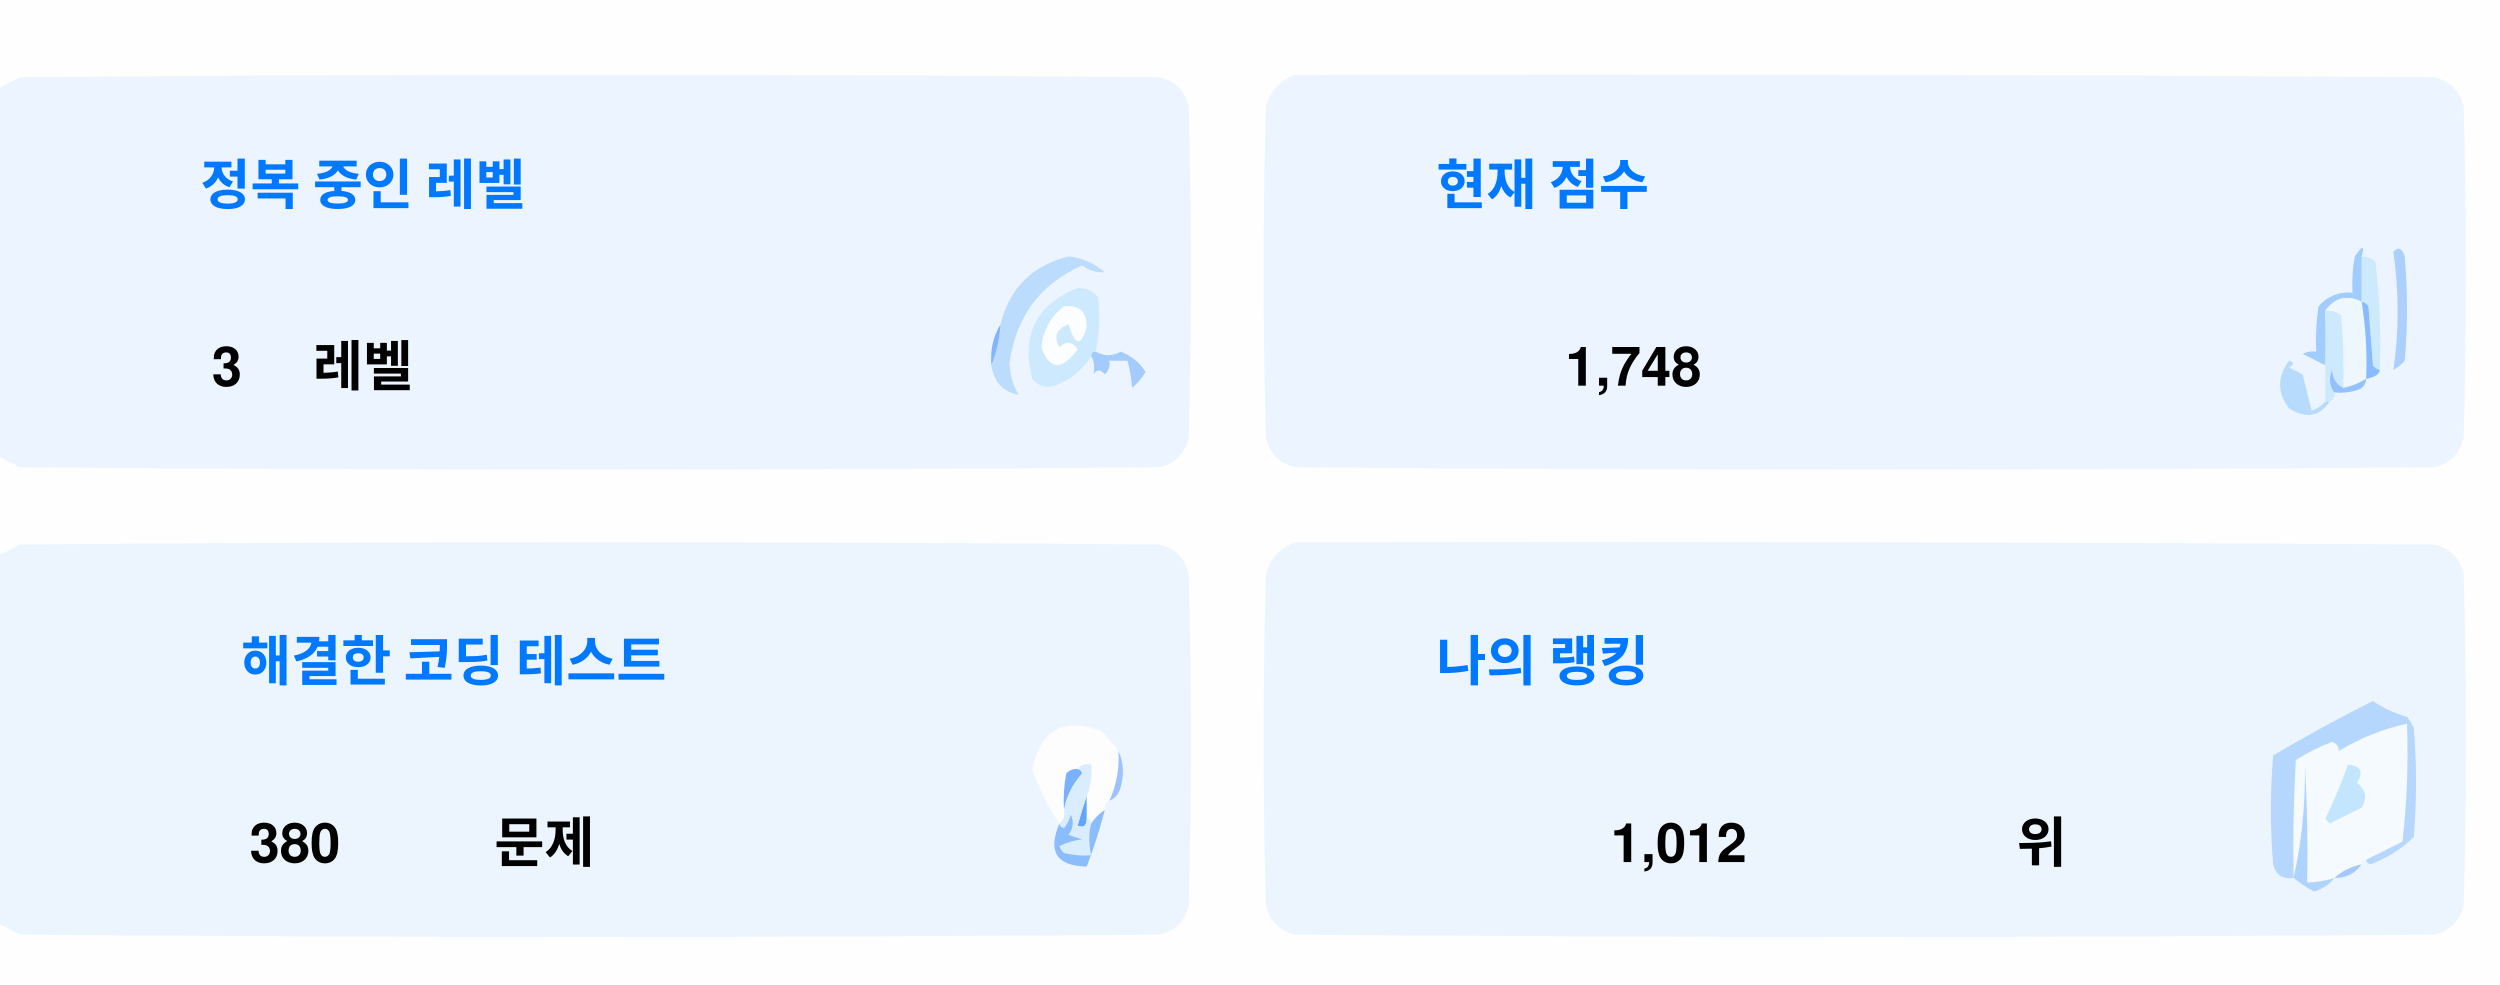
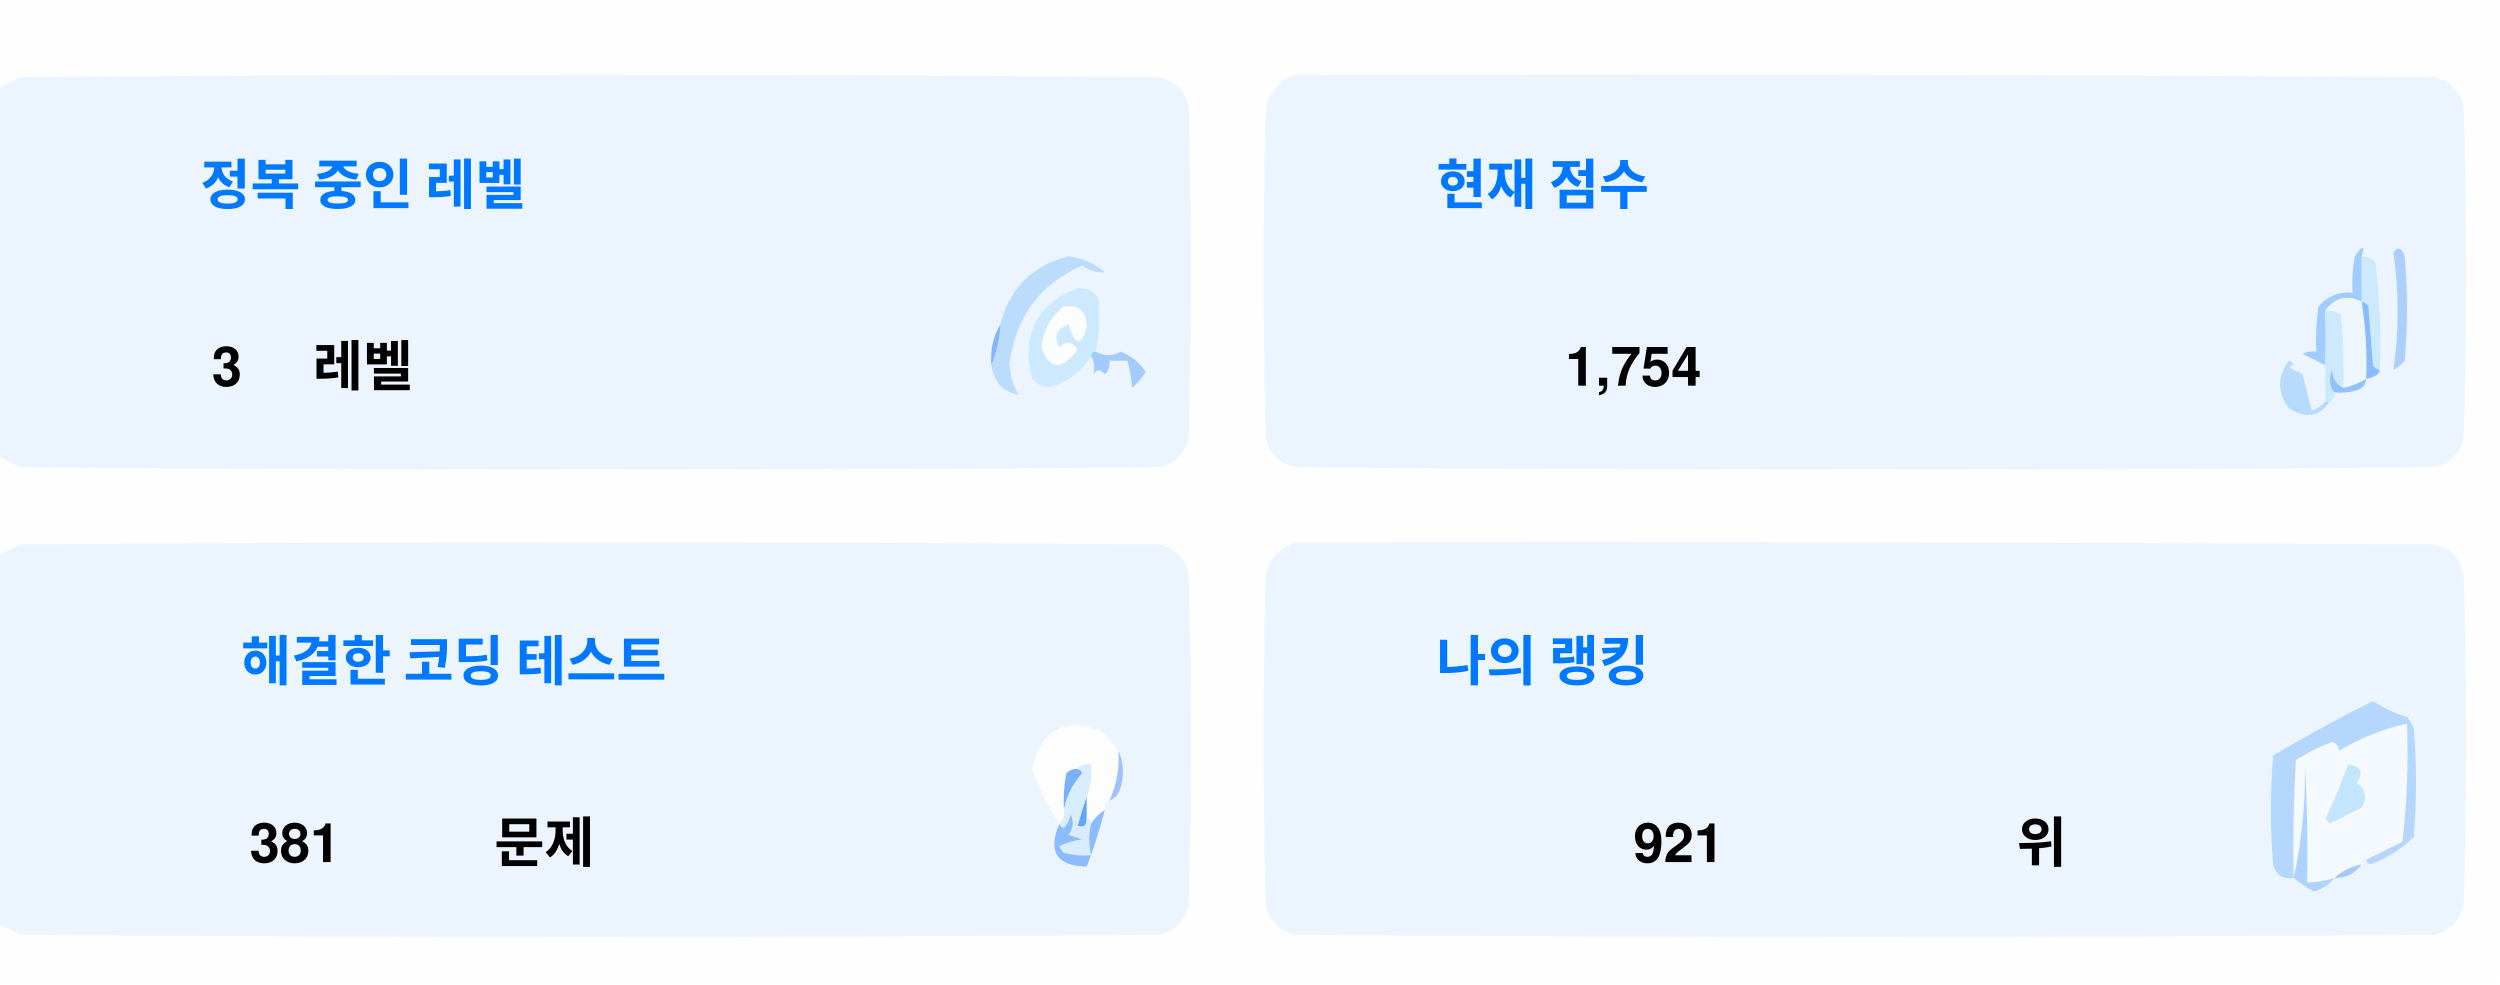
<svg xmlns="http://www.w3.org/2000/svg" version="1.1" width="551px" height="217px" style="shape-rendering:geometricPrecision; text-rendering:geometricPrecision; image-rendering:optimizeQuality; fill-rule:evenodd; clip-rule:evenodd">
  <style>
            .title {
                color: #0078ff;
                font-size: 1rem;
                line-height: 1.5rem;
                font-weight: bold;
                font-family: -apple-system,BlinkMacSystemFont,Segoe UI,Helvetica,Arial,sans-serif,Apple Color Emoji,Segoe UI Emoji;
            }
        
            .desc {
                color: #0078ff;
                font-size: 2.5rem;
                font-weight: bold;
                line-height: 1.5rem;
                font-family: -apple-system,BlinkMacSystemFont,Segoe UI,Helvetica,Arial,sans-serif,Apple Color Emoji,Segoe UI Emoji;
            }
        
            .desc-2 {
                color: #0078ff;
                font-size: 1rem;
                font-weight: bold;
                line-height: 1.5rem;
                font-family: -apple-system,BlinkMacSystemFont,Segoe UI,Helvetica,Arial,sans-serif,Apple Color Emoji,Segoe UI Emoji;
            }
        
            .text, .desc {
                animation: twinkling 4s ease-in-out infinite;
            }
        
            @keyframes twinkling {
                40% { opacity: 1; }
                50% { opacity: 0.5; }
                60% { opacity: 1; }
                70% { opacity: 0.5; }
                80% { opacity: 1; }
            };
        </style>
  <g>
    <path style="opacity:1" fill="#fefefe" d="M -0.5,-0.5 C 183.167,-0.5 366.833,-0.5 550.5,-0.5C 550.5,71.833 550.5,144.167 550.5,216.5C 366.833,216.5 183.167,216.5 -0.5,216.5C -0.5,212.167 -0.5,207.833 -0.5,203.5C 1.14,204.32 2.807,205.153 4.5,206C 88.167,206.667 171.833,206.667 255.5,206C 259,205.167 261.167,203 262,199.5C 262.667,175.167 262.667,150.833 262,126.5C 261.167,123 259,120.833 255.5,120C 171.833,119.333 88.167,119.333 4.5,120C 2.807,120.847 1.14,121.68 -0.5,122.5C -0.5,115.167 -0.5,107.833 -0.5,100.5C 1.14,101.32 2.807,102.153 4.5,103C 88.167,103.667 171.833,103.667 255.5,103C 259,102.167 261.167,100 262,96.5C 262.667,72.167 262.667,47.833 262,23.5C 261.167,20 259,17.833 255.5,17C 171.833,16.333 88.167,16.333 4.5,17C 2.807,17.847 1.14,18.68 -0.5,19.5C -0.5,12.833 -0.5,6.167 -0.5,-0.5 Z" />
  </g>
  <g>
    <path style="opacity:1" fill="#ecf5ff" d="M -0.5,100.5 C -0.5,73.5 -0.5,46.5 -0.5,19.5C 1.14,18.68 2.807,17.847 4.5,17C 88.167,16.333 171.833,16.333 255.5,17C 259,17.833 261.167,20 262,23.5C 262.667,47.833 262.667,72.167 262,96.5C 261.167,100 259,102.167 255.5,103C 171.833,103.667 88.167,103.667 4.5,103C 2.807,102.153 1.14,101.32 -0.5,100.5 Z" />
  </g>
  <g>
    <path style="opacity:1" fill="#ecf5ff" d="M 285.5,16.5 C 369.167,16.333 452.834,16.5 536.5,17C 540,17.833 542.167,20 543,23.5C 543.667,47.833 543.667,72.167 543,96.5C 542.167,100 540,102.167 536.5,103C 452.833,103.667 369.167,103.667 285.5,103C 282,102.167 279.833,100 279,96.5C 278.333,72.167 278.333,47.833 279,23.5C 280.018,19.985 282.185,17.652 285.5,16.5 Z" />
  </g>
  <g>
    <path style="opacity:1" fill="#cdeafd" d="M 520.5,56.5 C 521.583,56.539 522.583,56.873 523.5,57.5C 524.498,65.472 524.831,73.472 524.5,81.5C 523.883,81.389 523.383,81.056 523,80.5C 522.667,76.167 522.333,71.833 522,67.5C 521.617,66.944 521.117,66.611 520.5,66.5C 520.5,63.167 520.5,59.833 520.5,56.5 Z" />
  </g>
  <g>
    <path style="opacity:1" fill="#abcfff" d="M 527.5,55.5 C 528.566,54.308 529.399,54.641 530,56.5C 530.667,64.167 530.667,71.833 530,79.5C 529.311,80.357 528.478,81.023 527.5,81.5C 528.758,73.08 528.758,64.414 527.5,55.5 Z" />
  </g>
  <g>
    <path style="opacity:1" fill="#bbdcfd" d="M 218.5,80.5 C 219.657,77.727 220.324,74.727 220.5,71.5C 222.49,63.51 227.49,58.51 235.5,56.5C 238.528,56.847 241.194,58.014 243.5,60C 241.744,60.141 240.078,59.641 238.5,58.5C 229.247,62.607 223.914,69.773 222.5,80C 222.565,82.526 223.232,84.859 224.5,87C 221.07,86.397 219.07,84.231 218.5,80.5 Z" />
  </g>
  <g>
    <path style="opacity:1" fill="#cde9fd" d="M 241.5,77.5 C 240.833,77.5 240.5,77.833 240.5,78.5C 238.628,81.529 235.961,83.695 232.5,85C 230.536,85.624 228.869,85.124 227.5,83.5C 225.021,73.791 228.354,67.124 237.5,63.5C 239.374,63.39 240.874,64.056 242,65.5C 242.497,69.524 242.331,73.524 241.5,77.5 Z" />
  </g>
  <g>
    <path style="opacity:1" fill="#fcfdfe" d="M 234.5,67.5 C 237.826,67.162 239.493,68.662 239.5,72C 238.334,76.434 237,76.267 235.5,71.5C 232.832,72.515 232.166,74.182 233.5,76.5C 235.017,75.089 236.351,75.256 237.5,77C 234.006,81.771 231.34,81.605 229.5,76.5C 229.904,72.771 231.571,69.771 234.5,67.5 Z" />
  </g>
  <g>
    <path style="opacity:1" fill="#a1ccfe" d="M 520.5,56.5 C 520.5,59.833 520.5,63.167 520.5,66.5C 517.238,64.922 514.572,65.589 512.5,68.5C 512.617,72.81 512.617,76.81 512.5,80.5C 510.86,79.68 509.193,78.847 507.5,78C 508.448,77.517 509.448,77.35 510.5,77.5C 510.335,74.15 510.502,70.817 511,67.5C 512.995,65.253 515.495,64.253 518.5,64.5C 518.336,61.813 518.503,59.146 519,56.5C 520.731,53.969 521.231,53.969 520.5,56.5 Z" />
  </g>
  <g>
    <path style="opacity:1" fill="#cde9fd" d="M 512.5,68.5 C 513.822,68.33 514.989,68.663 516,69.5C 516.499,74.823 516.666,80.156 516.5,85.5C 514.955,84.77 514.122,83.437 514,81.5C 513.22,83.387 513.387,85.054 514.5,86.5C 514.672,87.492 514.338,88.158 513.5,88.5C 513.167,88.5 512.833,88.5 512.5,88.5C 512.5,85.833 512.5,83.167 512.5,80.5C 512.617,76.81 512.617,72.81 512.5,68.5 Z" />
  </g>
  <g>
    <path style="opacity:1" fill="#eef6fe" d="M 520.5,66.5 C 521.407,72.106 521.74,77.773 521.5,83.5C 519.95,84.441 518.284,85.108 516.5,85.5C 516.666,80.156 516.499,74.823 516,69.5C 514.989,68.663 513.822,68.33 512.5,68.5C 514.572,65.589 517.238,64.922 520.5,66.5 Z" />
  </g>
  <g>
    <path style="opacity:1" fill="#88bcff" d="M 520.5,66.5 C 521.117,66.611 521.617,66.944 522,67.5C 522.333,71.833 522.667,76.167 523,80.5C 523.383,81.056 523.883,81.389 524.5,81.5C 524.445,82.469 523.445,83.136 521.5,83.5C 521.74,77.773 521.407,72.106 520.5,66.5 Z" />
  </g>
  <g>
    <path style="opacity:1" fill="#82b5fe" d="M 220.5,71.5 C 220.324,74.727 219.657,77.727 218.5,80.5C 218.215,77.171 218.882,74.171 220.5,71.5 Z" />
  </g>
  <g>
    <path style="opacity:1" fill="#a3cbfe" d="M 240.5,78.5 C 240.5,77.833 240.833,77.5 241.5,77.5C 243.391,78.536 245.224,78.536 247,77.5C 249.391,78.429 251.225,79.929 252.5,82C 251.681,83.319 250.681,84.486 249.5,85.5C 249.409,83.777 249.075,81.777 248.5,79.5C 247.167,79.5 245.833,79.5 244.5,79.5C 244.719,80.675 244.386,81.675 243.5,82.5C 242.575,81.359 241.741,81.359 241,82.5C 241.331,80.981 241.164,79.648 240.5,78.5 Z" />
  </g>
  <g>
    <path style="opacity:1" fill="#b7dbfd" d="M 512.5,88.5 C 512.833,88.5 513.167,88.5 513.5,88.5C 511.199,91.857 508.199,92.357 504.5,90C 501.872,86.535 501.872,83.035 504.5,79.5C 505.696,79.846 505.696,80.346 504.5,81C 505.5,81.5 506.5,82 507.5,82.5C 508.167,85.167 508.833,87.833 509.5,90.5C 510.739,90.058 511.739,89.391 512.5,88.5 Z" />
  </g>
  <g>
    <path style="opacity:1" fill="#92c1fe" d="M 516.5,85.5 C 518.284,85.108 519.95,84.441 521.5,83.5C 521.423,84.75 520.756,85.583 519.5,86C 517.866,86.493 516.199,86.66 514.5,86.5C 513.387,85.054 513.22,83.387 514,81.5C 514.122,83.437 514.955,84.77 516.5,85.5 Z" />
  </g>
  <g>
    <path style="opacity:1" fill="#ecf5fe" d="M -0.5,203.5 C -0.5,176.5 -0.5,149.5 -0.5,122.5C 1.14,121.68 2.807,120.847 4.5,120C 88.167,119.333 171.833,119.333 255.5,120C 259,120.833 261.167,123 262,126.5C 262.667,150.833 262.667,175.167 262,199.5C 261.167,203 259,205.167 255.5,206C 171.833,206.667 88.167,206.667 4.5,206C 2.807,205.153 1.14,204.32 -0.5,203.5 Z" />
  </g>
  <g>
    <path style="opacity:1" fill="#ecf5fe" d="M 285.5,119.5 C 369.167,119.333 452.834,119.5 536.5,120C 540,120.833 542.167,123 543,126.5C 543.667,150.833 543.667,175.167 543,199.5C 542.167,203 540,205.167 536.5,206C 452.833,206.667 369.167,206.667 285.5,206C 282,205.167 279.833,203 279,199.5C 278.333,175.167 278.333,150.833 279,126.5C 280.018,122.985 282.185,120.652 285.5,119.5 Z" />
  </g>
  <g>
    <path style="opacity:1" fill="#fdfdfe" d="M 246.5,165.5 C 246.758,169.367 246.092,173.034 244.5,176.5C 243.662,176.842 243.328,177.508 243.5,178.5C 242.272,179.306 241.272,180.306 240.5,181.5C 240.5,180.833 240.167,180.5 239.5,180.5C 239.5,178.833 239.5,177.167 239.5,175.5C 240.369,173.283 240.702,170.95 240.5,168.5C 239.209,168.263 238.209,168.596 237.5,169.5C 236.504,169.414 235.671,169.748 235,170.5C 234.503,173.146 234.336,175.813 234.5,178.5C 234.737,179.791 234.404,180.791 233.5,181.5C 230.986,177.806 228.986,173.806 227.5,169.5C 229.309,160.957 234.309,158.124 242.5,161C 244.07,162.397 245.404,163.897 246.5,165.5 Z" />
  </g>
  <g>
    <path style="opacity:1" fill="#f5faff" d="M 521.5,189.5 C 520.833,189.5 520.5,189.833 520.5,190.5C 518.181,190.992 516.181,191.992 514.5,193.5C 512.565,194.15 510.565,194.483 508.5,194.5C 508.666,185.827 508.5,177.16 508,168.5C 508.141,177.227 507.308,185.56 505.5,193.5C 505.334,184.827 505.5,176.16 506,167.5C 508.527,165.903 511.194,164.57 514,163.5C 515.011,163.892 515.511,164.559 515.5,165.5C 520.21,162.641 525.21,160.641 530.5,159.5C 530.831,168.192 530.498,176.859 529.5,185.5C 526.807,186.847 524.14,188.18 521.5,189.5 Z" />
  </g>
  <g>
    <path style="opacity:1" fill="#b6d7fd" d="M 521.5,189.5 C 524.14,188.18 526.807,186.847 529.5,185.5C 530.498,176.859 530.831,168.192 530.5,159.5C 525.21,160.641 520.21,162.641 515.5,165.5C 515.511,164.559 515.011,163.892 514,163.5C 511.194,164.57 508.527,165.903 506,167.5C 505.5,176.16 505.334,184.827 505.5,193.5C 503.089,193.863 501.589,192.863 501,190.5C 500.333,182.5 500.333,174.5 501,166.5C 508.173,162.246 515.507,158.246 523,154.5C 525.304,156.068 527.804,157.235 530.5,158C 531.126,158.75 531.626,159.584 532,160.5C 532.667,168.5 532.667,176.5 532,184.5C 529.292,187.111 526.125,189.111 522.5,190.5C 521.893,190.376 521.56,190.043 521.5,189.5 Z" />
  </g>
  <g>
    <path style="opacity:1" fill="#c3e5fe" d="M 517.5,168.5 C 520.317,168.801 520.984,170.134 519.5,172.5C 521.439,174.122 521.772,175.956 520.5,178C 518.167,179.167 515.833,180.333 513.5,181.5C 513.167,181.167 512.833,180.833 512.5,180.5C 514.414,176.515 516.081,172.515 517.5,168.5 Z" />
  </g>
  <g>
    <path style="opacity:1" fill="#7ab1fc" d="M 237.5,169.5 C 238.043,169.56 238.376,169.893 238.5,170.5C 236.395,172.836 235.062,175.503 234.5,178.5C 234.336,175.813 234.503,173.146 235,170.5C 235.671,169.748 236.504,169.414 237.5,169.5 Z" />
  </g>
  <g>
    <path style="opacity:1" fill="#afd3ff" d="M 514.5,193.5 C 513.378,194.947 511.878,195.947 510,196.5C 508.348,195.601 506.848,194.601 505.5,193.5C 507.308,185.56 508.141,177.227 508,168.5C 508.5,177.16 508.666,185.827 508.5,194.5C 510.565,194.483 512.565,194.15 514.5,193.5 Z" />
  </g>
  <g>
    <path style="opacity:1" fill="#9cc3fd" d="M 246.5,165.5 C 247.634,167.966 247.801,170.633 247,173.5C 246.623,174.942 245.79,175.942 244.5,176.5C 246.092,173.034 246.758,169.367 246.5,165.5 Z" />
  </g>
  <g>
    <path style="opacity:1" fill="#62a6fc" d="M 239.5,175.5 C 239.5,177.167 239.5,178.833 239.5,180.5C 239.483,182.028 238.816,182.528 237.5,182C 238.117,179.723 238.784,177.556 239.5,175.5 Z" />
  </g>
  <g>
    <path style="opacity:1" fill="#daedfe" d="M 237.5,169.5 C 238.209,168.596 239.209,168.263 240.5,168.5C 240.702,170.95 240.369,173.283 239.5,175.5C 238.784,177.556 238.117,179.723 237.5,182C 238.816,182.528 239.483,182.028 239.5,180.5C 240.167,180.5 240.5,180.833 240.5,181.5C 239.918,183.669 239.918,186.002 240.5,188.5C 238.473,188.662 236.473,188.495 234.5,188C 234.043,187.586 233.709,187.086 233.5,186.5C 235.078,185.702 236.744,185.202 238.5,185C 237.5,184.667 236.5,184.333 235.5,184C 236.554,182.612 236.72,181.112 236,179.5C 235.751,180.624 235.251,181.624 234.5,182.5C 233.893,182.376 233.56,182.043 233.5,181.5C 234.404,180.791 234.737,179.791 234.5,178.5C 235.062,175.503 236.395,172.836 238.5,170.5C 238.376,169.893 238.043,169.56 237.5,169.5 Z" />
  </g>
  <g>
    <path style="opacity:1" fill="#8bbcfd" d="M 243.5,178.5 C 242.395,182.803 241.062,186.969 239.5,191C 232.857,190.847 230.857,187.68 233.5,181.5C 233.56,182.043 233.893,182.376 234.5,182.5C 235.251,181.624 235.751,180.624 236,179.5C 236.72,181.112 236.554,182.612 235.5,184C 236.5,184.333 237.5,184.667 238.5,185C 236.744,185.202 235.078,185.702 233.5,186.5C 233.709,187.086 234.043,187.586 234.5,188C 236.473,188.495 238.473,188.662 240.5,188.5C 239.918,186.002 239.918,183.669 240.5,181.5C 241.272,180.306 242.272,179.306 243.5,178.5 Z" />
  </g>
  <g>
    <path style="opacity:1" fill="#a4c8ff" d="M 520.5,190.5 C 519.089,192.539 517.089,193.539 514.5,193.5C 516.181,191.992 518.181,190.992 520.5,190.5 Z" />
  </g>
  <text text-anchor="middle" x="80" y="45" class="title" style="fill:#0078ff;" stroke="#none" stroke-width="1">정복 중인 레벨</text>
  <text text-anchor="middle" x="50" y="85" class="desc" stroke="#none" stroke-width="1">3</text>
  <text text-anchor="middle" x="80" y="85" class="desc-2" stroke="#none" stroke-width="1">레벨</text>
  <text text-anchor="middle" x="340" y="45" class="title" style="fill:#0078ff;" stroke="#none" stroke-width="1">현재 점수</text>
-   <text text-anchor="middle" x="360" y="85" class="desc" stroke="#none" stroke-width="1">1,748</text>
+   <text text-anchor="middle" x="360" y="85" class="desc" stroke="#none" stroke-width="1">1,754</text>
  <text text-anchor="middle" x="100" y="150" class="title" style="fill:#0078ff;" stroke="#none" stroke-width="1">해결한 코딩 테스트</text>
-   <text text-anchor="middle" x="65" y="190" class="desc" stroke="#none" stroke-width="1">380</text>
+   <text text-anchor="middle" x="65" y="190" class="desc" stroke="#none" stroke-width="1">381</text>
  <text text-anchor="middle" x="120" y="190" class="desc-2" stroke="#none" stroke-width="1">문제</text>
  <text text-anchor="middle" x="340" y="150" class="title" style="fill:#0078ff;" stroke="#none" stroke-width="1">나의 랭킹</text>
-   <text text-anchor="middle" x="370" y="190" class="desc" stroke="#none" stroke-width="1">1,012</text>
+   <text text-anchor="middle" x="370" y="190" class="desc" stroke="#none" stroke-width="1">921</text>
  <text text-anchor="middle" x="450" y="190" class="desc-2" stroke="#none" stroke-width="1">위</text>
</svg>
